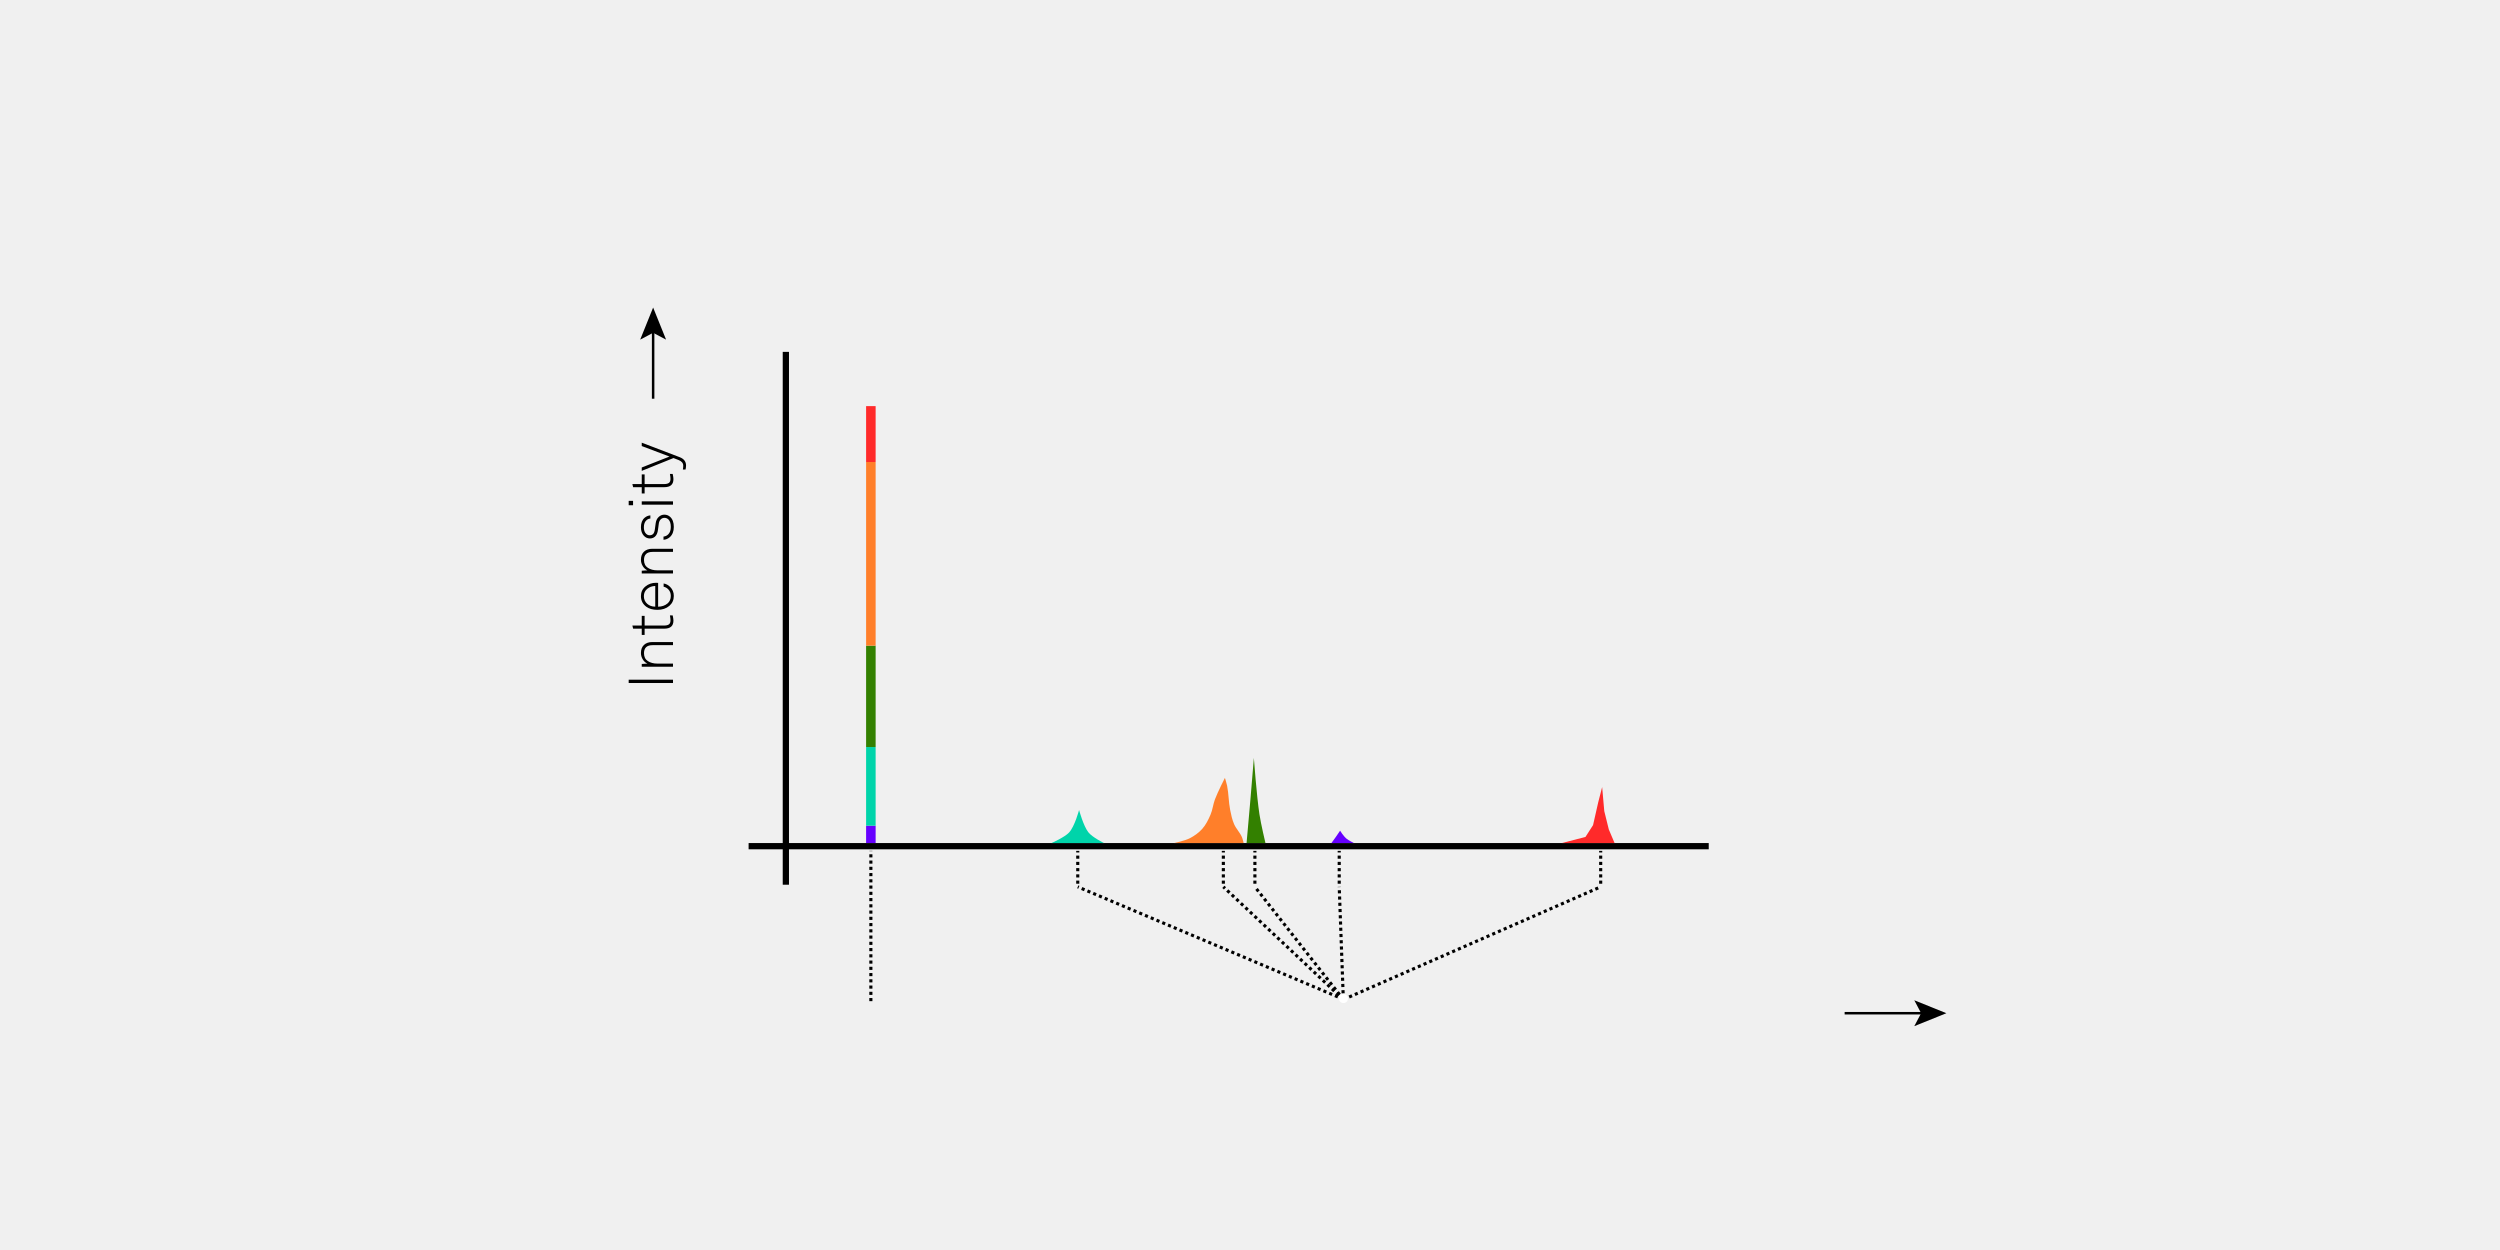
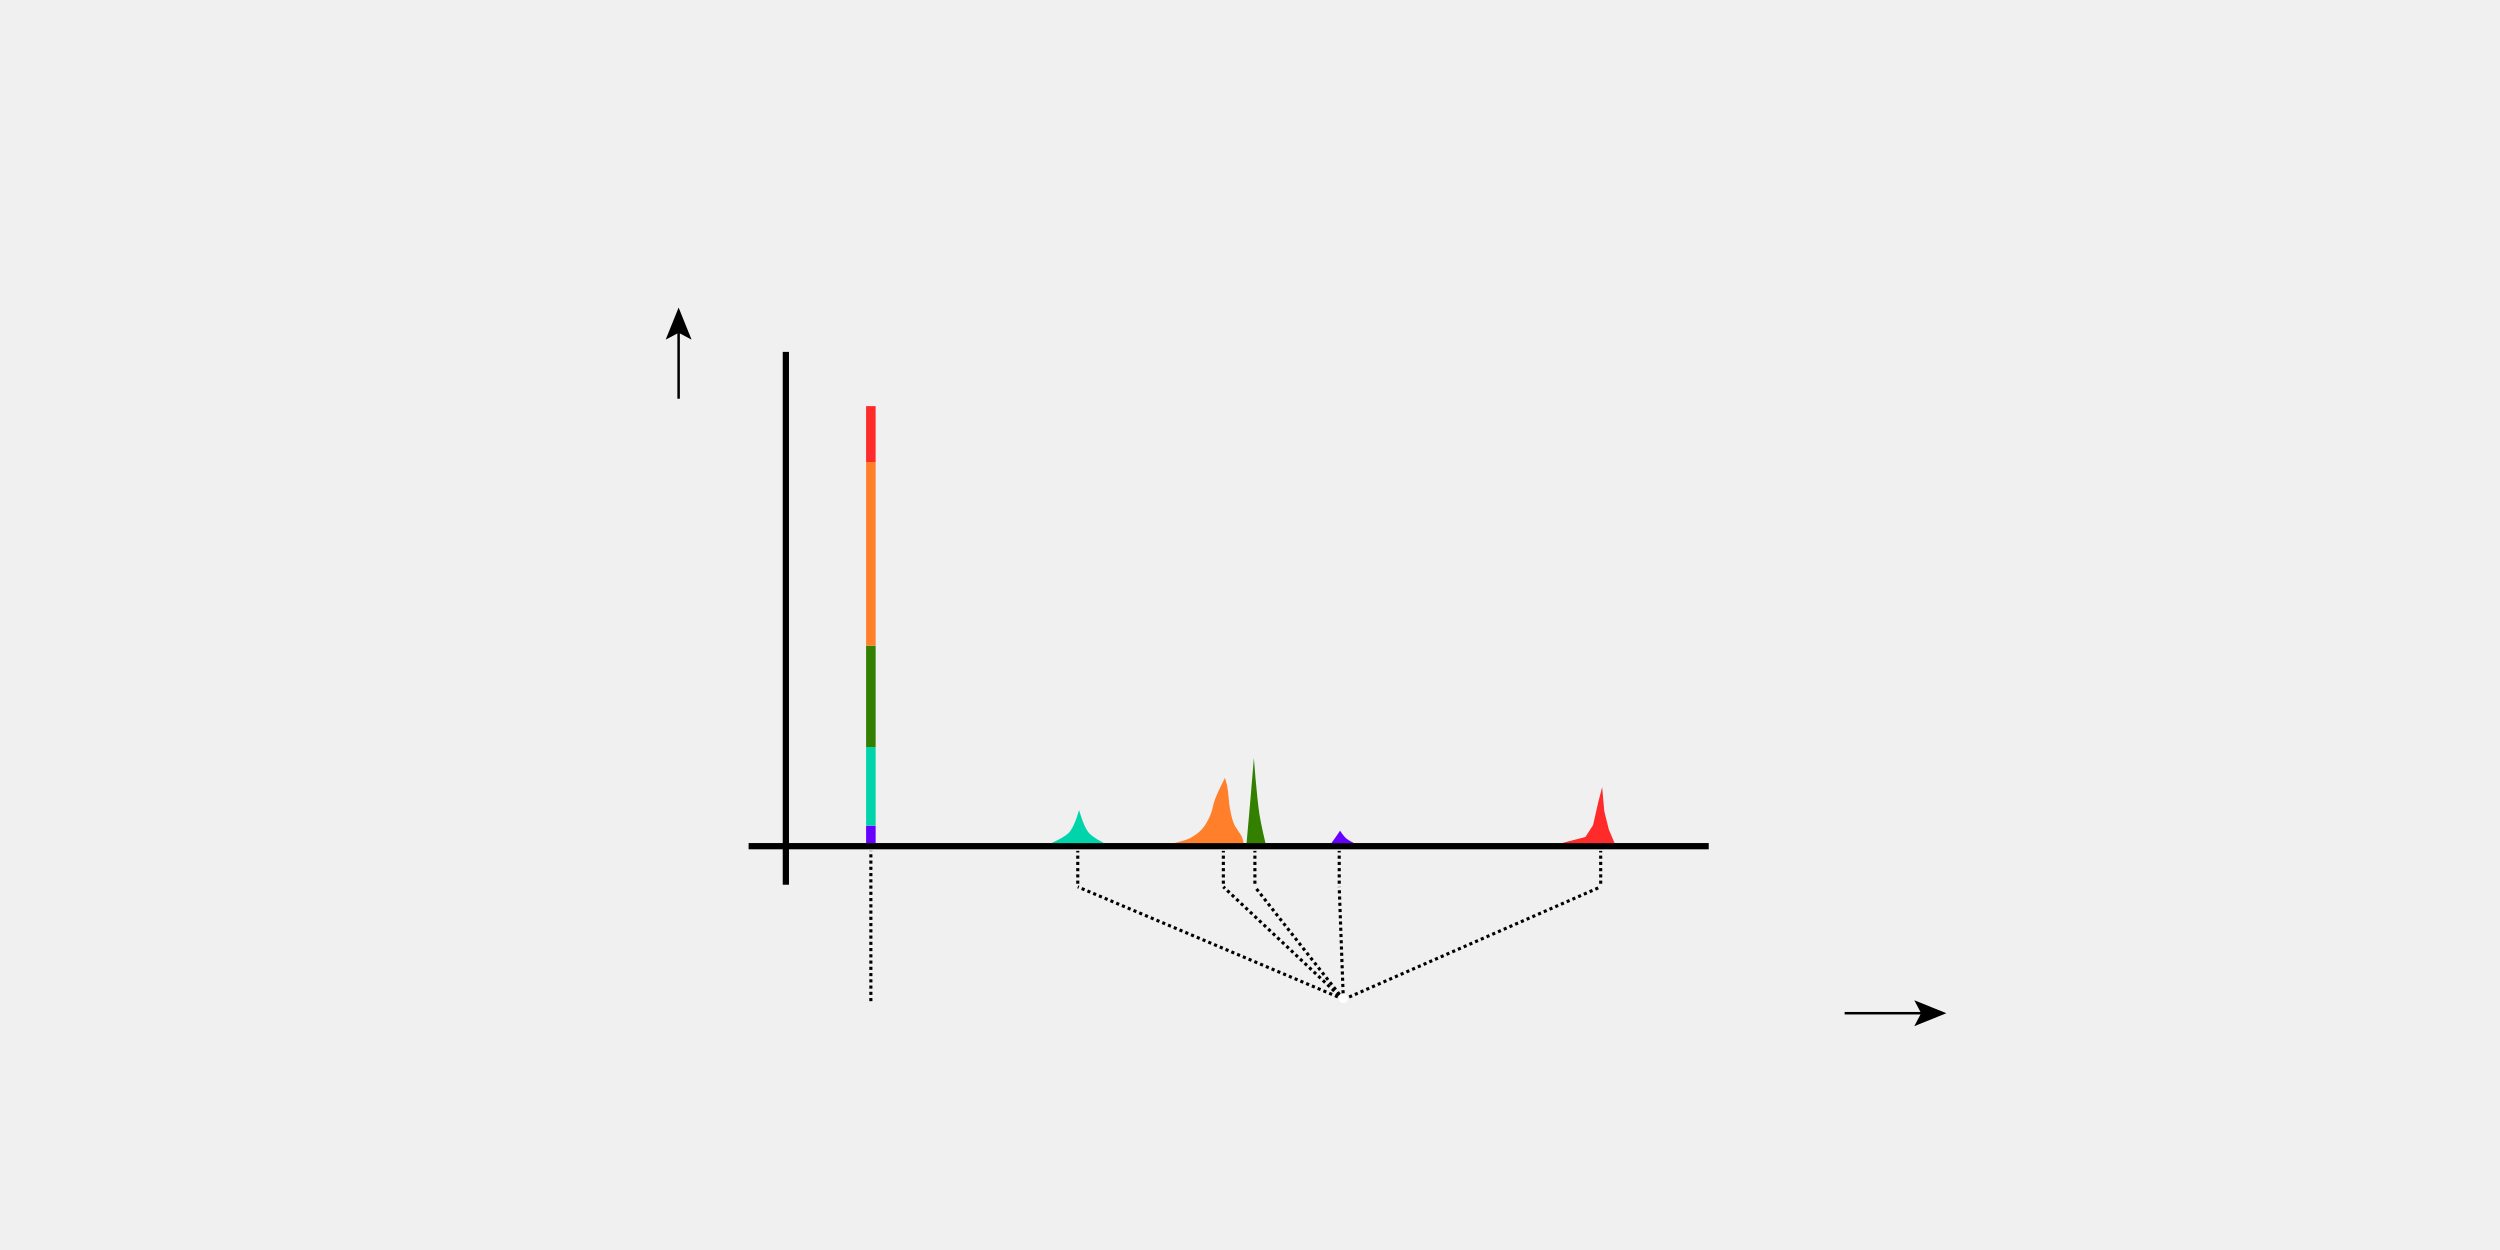
<svg xmlns="http://www.w3.org/2000/svg" width="400" height="200" id="svg2" version="1.1">
  <defs id="defs4" />
  <g id="layer1" transform="translate(0,-852.3622)">
-     <flowRoot xml:space="preserve" id="flowRoot3113" style="font-size:20px;font-style:normal;font-variant:normal;font-weight:200;font-stretch:normal;line-height:125%;letter-spacing:0px;word-spacing:0px;fill:#000000;fill-opacity:1;stroke:none;font-family:Akkurat-Light;-inkscape-font-specification:Akkurat-Light Ultra-Light" transform="translate(32.26117,892.0566)">
-       <flowRegion id="flowRegion3115">
-         <rect id="rect3117" width="59.574" height="34.317" x="238.023" y="116.266" />
-       </flowRegion>
-       <flowPara id="flowPara3119" style="font-size:10px">Time</flowPara>
-     </flowRoot>
-     <flowRoot xml:space="preserve" id="flowRoot3105" style="font-size:20px;font-style:normal;font-variant:normal;font-weight:200;font-stretch:normal;line-height:125%;letter-spacing:0px;word-spacing:0px;fill:#000000;fill-opacity:1;stroke:none;font-family:Akkurat-Light;-inkscape-font-specification:Akkurat-Light Ultra-Light" transform="translate(40.94179,874.3734)">
-       <flowRegion id="flowRegion3107">
-         <rect id="rect3109" width="230.885" height="41.73" x="93.892" y="13.864" />
-       </flowRegion>
-       <flowPara id="flowPara3111" style="font-size:10px">chromatography (idealized)</flowPara>
-     </flowRoot>
    <path style="fill:none;stroke:#000000;stroke-width:1px;stroke-linecap:butt;stroke-linejoin:miter;stroke-opacity:1" d="m 119.777,987.751 153.619,0" id="path2985" />
    <path style="fill:none;stroke:#000000;stroke-width:1px;stroke-linecap:butt;stroke-linejoin:miter;stroke-opacity:1" d="m 125.737,141.555 0,-85.255" id="path2987" transform="translate(0,852.3622)" />
-     <g transform="matrix(0,-0.5,0.5,0,60.24782,1007.489)" style="font-size:20px;font-style:normal;font-variant:normal;font-weight:200;font-stretch:normal;line-height:125%;letter-spacing:0px;word-spacing:0px;fill:#000000;fill-opacity:1;stroke:none;font-family:Akkurat-Light;-inkscape-font-specification:Akkurat-Light Ultra-Light" id="flowRoot2999">
-       <path d="m 92.751,94.863 -1.06,0 0,-14.18 1.06,0 0,14.18" style="" id="path3996" />
-       <path d="m 104.802,94.863 -1,0 0,-6.54 c 0,-1.827 -0.86,-2.74 -2.58,-2.74 -1.147,9e-6 -1.987,0.413 -2.52,1.24 -0.533,0.813 -0.8,1.827 -0.8,3.04 l 0,5 -1,0 0,-10 0.88,0 0.12,1.82 c 0.28,-0.627 0.733,-1.127 1.36,-1.5 0.64,-0.387 1.313,-0.58 2.02,-0.58 1.133,10e-6 2,0.327 2.6,0.98 0.613,0.653 0.92,1.547 0.92,2.68 l 0,6.6" style="" id="path3998" />
-       <path d="m 113.322,94.763 c -0.747,0.16 -1.3,0.24 -1.66,0.24 -1.72,0 -2.58,-0.973 -2.58,-2.92 l 0,-6.3 -2,0 0,-0.92 2,0 0,-2.76 1,-0.24 0,3 3.1,0 0,0.92 -3.1,0 0,6.26 c 0,0.653 0.12,1.153 0.36,1.5 0.24,0.347 0.673,0.52 1.3,0.52 0.4,10e-7 0.927,-0.06 1.58,-0.18 l 0,0.88" style="" id="path4000" />
-       <path d="m 123.764,89.443 c -1e-5,0.08 -0.007,0.193 -0.02,0.34 -1e-5,0.133 -1e-5,0.24 0,0.32 l -7.64,0 c 0.027,1.2 0.373,2.2 1.04,3 0.6,0.707 1.407,1.06 2.42,1.06 0.893,1e-6 1.62,-0.293 2.18,-0.88 0.4,-0.427 0.653,-0.9 0.76,-1.42 l 1.04,0 c -0.133,0.8 -0.507,1.5 -1.12,2.1 -0.773,0.773 -1.727,1.16 -2.86,1.16 -1.293,0 -2.353,-0.473 -3.18,-1.42 -0.853,-1 -1.28,-2.267 -1.28,-3.8 -1e-5,-1.48 0.327,-2.667 0.98,-3.56 0.853,-1.16 1.987,-1.74 3.4,-1.74 1.293,10e-6 2.327,0.48 3.1,1.44 0.787,0.947 1.18,2.08 1.18,3.4 m -1.02,-0.26 c -0.027,-1 -0.333,-1.853 -0.92,-2.56 -0.587,-0.72 -1.367,-1.08 -2.34,-1.08 -1,9e-6 -1.813,0.353 -2.44,1.06 -0.613,0.693 -0.92,1.553 -0.92,2.58 l 6.62,0" style="" id="path4002" />
-       <path d="m 134.646,94.863 -1,0 0,-6.54 c 0,-1.827 -0.86,-2.74 -2.58,-2.74 -1.147,9e-6 -1.987,0.413 -2.52,1.24 -0.533,0.813 -0.8,1.827 -0.8,3.04 l 0,5 -1,0 0,-10 0.88,0 0.12,1.82 c 0.28,-0.627 0.733,-1.127 1.36,-1.5 0.64,-0.387 1.313,-0.58 2.02,-0.58 1.133,10e-6 2,0.327 2.6,0.98 0.613,0.653 0.92,1.547 0.92,2.68 l 0,6.6" style="" id="path4004" />
-       <path d="m 145.565,92.083 c -1e-5,0.707 -0.227,1.32 -0.68,1.84 -0.72,0.8 -1.8,1.2 -3.24,1.2 -1.427,0 -2.52,-0.427 -3.28,-1.28 -0.52,-0.6 -0.8,-1.273 -0.84,-2.02 l 1.02,0 c 0.053,0.587 0.3,1.1 0.74,1.54 0.547,0.533 1.333,0.8 2.36,0.8 1.08,1e-6 1.867,-0.247 2.36,-0.74 0.36,-0.36 0.54,-0.787 0.54,-1.28 -1e-5,-0.467 -0.16,-0.867 -0.48,-1.2 -0.32,-0.333 -0.773,-0.54 -1.36,-0.62 l -1.94,-0.26 c -1.04,-0.12 -1.793,-0.453 -2.26,-1 -0.373,-0.44 -0.56,-0.967 -0.56,-1.58 0,-0.76 0.287,-1.407 0.86,-1.94 0.68,-0.627 1.593,-0.94 2.74,-0.94 1.347,10e-6 2.353,0.393 3.02,1.18 0.48,0.573 0.733,1.187 0.76,1.84 l -1,0 c -0.053,-0.48 -0.22,-0.88 -0.5,-1.2 -0.493,-0.587 -1.253,-0.88 -2.28,-0.88 -0.773,9e-6 -1.373,0.153 -1.8,0.46 -0.52,0.373 -0.78,0.833 -0.78,1.38 0,0.453 0.14,0.827 0.42,1.12 0.293,0.28 0.8,0.467 1.52,0.56 l 1.9,0.26 c 0.893,0.12 1.573,0.447 2.04,0.98 0.48,0.52 0.72,1.113 0.72,1.78" style="" id="path4006" />
-       <path d="m 149.98,82.083 -1.4,0 0,-1.4 1.4,0 0,1.4 m -0.16,12.78 -1.06,0 0,-10 1.06,0 0,10" style="" id="path4008" />
-       <path d="m 158.595,94.763 c -0.747,0.16 -1.3,0.24 -1.66,0.24 -1.72,0 -2.58,-0.973 -2.58,-2.92 l 0,-6.3 -2,0 0,-0.92 2,0 0,-2.76 1,-0.24 0,3 3.1,0 0,0.92 -3.1,0 0,6.26 c 0,0.653 0.12,1.153 0.36,1.5 0.24,0.347 0.673,0.52 1.3,0.52 0.4,10e-7 0.927,-0.06 1.58,-0.18 l 0,0.88" style="" id="path4010" />
-       <path d="m 168.598,84.863 -4.64,12.14 c -0.52,1.36 -1.42,2.04 -2.7,2.04 -0.24,-4e-6 -0.467,-0.02 -0.68,-0.06 -0.2,-0.027 -0.347,-0.053 -0.44,-0.08 l -0.14,-0.04 0,-0.84 c 0.467,0.08 0.873,0.12 1.22,0.12 0.827,-3e-6 1.433,-0.493 1.82,-1.48 l 0.64,-1.64 -4.1,-10.16 1.08,0 3.5,8.88 3.36,-8.88 1.08,0" style="" id="path4012" />
-     </g>
    <g id="g3987" transform="translate(0.2745367,-1.921757)">
      <path id="path3923-2" d="m 311.146,1016.398 -5.134,-2.072 1.094,2.072 -1.094,2.072 5.134,-2.072 z" style="fill:#000000;stroke:none" />
      <path id="path2987-8-9" d="m 294.868,1016.398 13.177,0" style="fill:none;stroke:#000000;stroke-width:0.4;stroke-linecap:butt;stroke-linejoin:miter;stroke-miterlimit:4;stroke-opacity:1;stroke-dasharray:none" />
    </g>
-     <g id="g3991" transform="translate(-0.1941268,5.14436)">
+     <g id="g3991" transform="translate(3.883838,5.14436)">
      <path id="path3923" d="m 104.695,896.425 -2.072,5.134 2.072,-1.094 2.072,1.094 -2.072,-5.134 z" style="fill:#000000;stroke:none" />
      <path id="path2987-8-8" d="m 104.695,911.013 0,-10.706" style="fill:none;stroke:#000000;stroke-width:0.4;stroke-linecap:butt;stroke-linejoin:miter;stroke-miterlimit:4;stroke-opacity:1;stroke-dasharray:none" />
    </g>
    <path style="fill:none;stroke:#000000;stroke-width:0.5;stroke-linecap:butt;stroke-linejoin:miter;stroke-miterlimit:4;stroke-opacity:1;stroke-dasharray:0.5, 0.5;stroke-dashoffset:0" d="m 139.338,1012.547 0,-24.046" id="path2987-8-2-3" />
    <path style="fill:none;stroke:#000000;stroke-width:0.5;stroke-linecap:butt;stroke-linejoin:miter;stroke-miterlimit:4;stroke-opacity:1;stroke-dasharray:0.5, 0.5;stroke-dashoffset:0" d="m 214.275,993.758 0,-5.257" id="path2987-8-2-3-3" />
    <flowRoot xml:space="preserve" id="flowRoot3097" style="fill:black;stroke:none;stroke-opacity:1;stroke-width:1px;stroke-linejoin:miter;stroke-linecap:butt;fill-opacity:1;font-family:Akkurat-Light;font-style:normal;font-weight:200;font-size:10px;line-height:125%;letter-spacing:0px;word-spacing:0px;-inkscape-font-specification:Akkurat-Light Ultra-Light;font-stretch:normal;font-variant:normal">
      <flowRegion id="flowRegion3099">
        <rect id="rect3101" width="218.531" height="22.237" x="89.224" y="24.846" style="font-size:10px" />
      </flowRegion>
      <flowPara id="flowPara3103" />
    </flowRoot>
    <g id="g3930" transform="matrix(1,0,0,1.442579,9.900466,-436.9363)">
      <rect y="985.324" x="128.676" height="1.927" width="1.524" id="rect3121" style="color:#000000;fill:#6600ff;fill-opacity:1;fill-rule:nonzero;stroke:none;stroke-width:0;marker:none;visibility:visible;display:inline;overflow:visible;enable-background:accumulate" />
      <rect y="976.602" x="128.676" height="8.722" width="1.524" id="rect3121-8" style="color:#000000;fill:#00d4aa;fill-opacity:1;fill-rule:nonzero;stroke:none;stroke-width:0;marker:none;visibility:visible;display:inline;overflow:visible;enable-background:accumulate" />
      <rect y="965.357" x="128.676" height="11.245" width="1.524" id="rect3121-9" style="color:#000000;fill:#338000;fill-opacity:1;fill-rule:nonzero;stroke:none;stroke-width:0;marker:none;visibility:visible;display:inline;overflow:visible;enable-background:accumulate" />
      <rect y="944.988" x="128.676" height="20.369" width="1.524" id="rect3121-83" style="color:#000000;fill:#ff7f2a;fill-opacity:1;fill-rule:nonzero;stroke:none;stroke-width:0;marker:none;visibility:visible;display:inline;overflow:visible;enable-background:accumulate" />
      <rect y="938.79" x="128.676" height="6.198" width="1.524" id="rect3121-4" style="color:#000000;fill:#ff2a2a;fill-opacity:1;fill-rule:nonzero;stroke:none;stroke-width:0;marker:none;visibility:visible;display:inline;overflow:visible;enable-background:accumulate" />
    </g>
    <flowRoot xml:space="preserve" id="flowRoot3937" style="font-size:20px;font-style:normal;font-variant:normal;font-weight:200;font-stretch:normal;text-align:center;line-height:125%;letter-spacing:0px;word-spacing:0px;text-anchor:middle;fill:#000000;fill-opacity:1;stroke:none;font-family:Akkurat-Light;-inkscape-font-specification:Akkurat-Light Ultra-Light" transform="translate(14.33119,871.1477)">
      <flowRegion id="flowRegion3939">
        <rect id="rect3941" width="50.515" height="20.316" x="99.657" y="143.72" style="text-align:center;text-anchor:middle" />
      </flowRegion>
      <flowPara id="flowPara3943" style="font-size:6px;text-align:center;text-anchor:middle">complex mixture introduced at t=0</flowPara>
    </flowRoot>
    <path style="fill:none;stroke:#000000;stroke-width:0.5;stroke-linecap:butt;stroke-linejoin:miter;stroke-miterlimit:4;stroke-opacity:1;stroke-dasharray:0.5, 0.5;stroke-dashoffset:0" d="m 172.441,993.758 0,-5.257" id="path2987-8-2-3-3-3" />
    <path style="fill:none;stroke:#000000;stroke-width:0.5;stroke-linecap:butt;stroke-linejoin:miter;stroke-miterlimit:4;stroke-opacity:1;stroke-dasharray:0.5, 0.5;stroke-dashoffset:0" d="m 195.736,993.758 0,-5.257" id="path2987-8-2-3-3-4" />
    <path style="fill:none;stroke:#000000;stroke-width:0.5;stroke-linecap:butt;stroke-linejoin:miter;stroke-miterlimit:4;stroke-opacity:1;stroke-dasharray:0.5, 0.5;stroke-dashoffset:0" d="m 200.783,993.758 0,-5.257" id="path2987-8-2-3-3-2" />
    <path style="fill:none;stroke:#000000;stroke-width:0.5;stroke-linecap:butt;stroke-linejoin:miter;stroke-miterlimit:4;stroke-opacity:1;stroke-dasharray:0.5, 0.5;stroke-dashoffset:0" d="m 256.11,993.758 0,-5.257" id="path2987-8-2-3-3-1" />
    <path style="fill:#00d4aa;stroke:none" d="m 168.238,987.251 c 0,0 2.087,-0.919 2.802,-1.675 0.919,-0.972 1.611,-3.618 1.611,-3.618 0,0 0.681,2.526 1.471,3.551 0.64,0.831 2.522,1.742 2.522,1.742 z" id="path4024" />
    <path style="fill:#ff7f2a;stroke:none" d="m 187.841,987.251 c 0,0 1.729,-0.365 2.507,-0.76 0.752,-0.382 1.461,-0.89 2.019,-1.519 0.584,-0.658 0.978,-1.472 1.323,-2.279 0.329,-0.772 0.403,-1.631 0.696,-2.417 0.444,-1.188 1.601,-3.453 1.601,-3.453 0,0 0.263,0.821 0.348,1.243 0.257,1.274 0.233,2.593 0.487,3.867 0.154,0.772 0.315,1.555 0.627,2.279 0.319,0.741 0.93,1.333 1.253,2.072 0.135,0.307 0.279,0.967 0.279,0.967 z" id="path4026" />
    <path style="fill:#338000;stroke:none" d="m 199.451,987.251 c 0,0 0.419,-4.669 0.618,-6.98 0.19,-2.21 0.549,-6.634 0.549,-6.634 0,0 0.442,6.046 0.892,9.01 0.24,1.581 0.961,4.604 0.961,4.604 z" id="path4028" />
    <path style="fill:#6600ff;fill-opacity:1;stroke:none" d="m 213.023,987.251 c 0,0 0.5,-0.679 0.737,-1.015 0.227,-0.321 0.655,-0.965 0.655,-0.965 0,0 0.528,0.879 1.065,1.311 0.287,0.23 1.147,0.67 1.147,0.67 z" id="path4028-8" />
    <path style="fill:#ff2a2a;stroke:none" d="m 249.89,987.251 3.785,-0.98 1.213,-1.89 0.825,-3.641 0.631,-2.45 0.34,3.851 0.728,2.94 0.922,2.17 z" id="path4048" />
    <flowRoot xml:space="preserve" id="flowRoot3116" style="font-size:20px;font-style:normal;font-variant:normal;font-weight:200;font-stretch:normal;line-height:125%;letter-spacing:0px;word-spacing:0px;fill:#000000;fill-opacity:1;stroke:none;font-family:Akkurat-Light;-inkscape-font-specification:Akkurat-Light Ultra-Light" transform="translate(-0.8527234,864.9602)">
      <flowRegion id="flowRegion3118">
        <rect id="rect3120" width="80.714" height="16.609" x="175.292" y="149.897" />
      </flowRegion>
-       <flowPara id="flowPara3122" style="font-size:6px;text-align:center;text-anchor:middle">groups of similar molecules released at different times</flowPara>
+       <flowPara id="flowPara3122" style="font-size:6px;text-align:center;text-anchor:middle">molecules released at different times</flowPara>
    </flowRoot>
    <path style="fill:none;stroke:#000000;stroke-width:0.5;stroke-linecap:butt;stroke-linejoin:miter;stroke-miterlimit:4;stroke-opacity:1;stroke-dasharray:0.5, 0.5;stroke-dashoffset:0" d="M 214.974,1012.252 172.441,994.258" id="path2987-8-2-3-3-3-2" />
    <path style="fill:none;stroke:#000000;stroke-width:0.5;stroke-linecap:butt;stroke-linejoin:miter;stroke-miterlimit:4;stroke-opacity:1;stroke-dasharray:0.5, 0.5;stroke-dashoffset:0" d="M 214.941,1012.303 195.736,994.258" id="path2987-8-2-3-3-3-23" />
    <path style="fill:none;stroke:#000000;stroke-width:0.5;stroke-linecap:butt;stroke-linejoin:miter;stroke-miterlimit:4;stroke-opacity:1;stroke-dasharray:0.5, 0.5;stroke-dashoffset:0" d="M 214.948,1012.28 200.783,994.258" id="path2987-8-2-3-3-3-5" />
    <path style="fill:none;stroke:#000000;stroke-width:0.5;stroke-linecap:butt;stroke-linejoin:miter;stroke-miterlimit:4;stroke-opacity:1;stroke-dasharray:0.5, 0.5;stroke-dashoffset:0" d="m 214.934,1012.289 -0.659,-18.031" id="path2987-8-2-3-3-3-9" />
    <path style="fill:none;stroke:#000000;stroke-width:0.5;stroke-linecap:butt;stroke-linejoin:miter;stroke-miterlimit:4;stroke-opacity:1;stroke-dasharray:0.5, 0.5;stroke-dashoffset:0" d="m 214.949,1012.284 41.161,-18.026" id="path2987-8-2-3-3-3-1" />
-     <path style="color:#000000;fill:#ffffff;fill-opacity:1;fill-rule:nonzero;stroke:none;stroke-width:0;marker:none;visibility:visible;display:inline;overflow:visible;enable-background:accumulate" id="path3170-8" d="m 216.039,161.284 a 0.206,0.206 0 1 1 -0.413,0 0.206,0.206 0 1 1 0.413,0 z" transform="matrix(3.531612,0,0,3.531612,-547.2864,442.5291)" />
+     <path style="color:#000000;fill:#ffffff;fill-opacity:1;fill-rule:nonzero;stroke:none;stroke-width:0;marker:none;visibility:visible;display:inline;overflow:visible;enable-background:accumulate" id="path3170-8" d="m 216.039,161.284 c 0,0.114 -0.092,0.206 -0.206,0.206 -0.114,0 -0.206,-0.092 -0.206,-0.206 0,-0.114 0.092,-0.206 0.206,-0.206 0.114,0 0.206,0.092 0.206,0.206 z" transform="matrix(3.531612,0,0,3.531612,-547.2864,442.5291)" />
+     <flowRoot xml:space="preserve" id="flowRoot3222" style="fill:black;stroke:none;stroke-opacity:1;stroke-width:1px;stroke-linejoin:miter;stroke-linecap:butt;fill-opacity:1;font-family:Akkurat-Light;font-style:normal;font-weight:200;font-size:8px;line-height:125%;letter-spacing:0px;word-spacing:0px;-inkscape-font-specification:Akkurat-Light Ultra-Light;font-stretch:normal;font-variant:normal">
+       <flowRegion id="flowRegion3224">
+         <rect id="rect3226" width="213.405" height="111.528" x="133.244" y="15.55" style="font-size:8px" />
+       </flowRegion>
+       <flowPara id="flowPara3228" />
+     </flowRoot>
+     <flowRoot xml:space="preserve" id="flowRoot3230" style="font-size:8px;font-style:normal;font-variant:normal;font-weight:200;font-stretch:normal;line-height:125%;letter-spacing:0px;word-spacing:0px;fill:#000000;fill-opacity:1;stroke:none;font-family:Akkurat-Light;-inkscape-font-specification:Akkurat-Light Ultra-Light" transform="translate(142.8185,825.9572)">
+       <flowRegion id="flowRegion3232">
+         <rect id="rect3234" width="114.209" height="49.33" x="4.29" y="71.85" style="font-size:8px" />
+       </flowRegion>
+       <flowPara id="flowPara3236">chromatography (idealized)</flowPara>
+     </flowRoot>
+     <flowRoot transform="matrix(0,-1,1,0,19.58599,1031.146)" style="font-size:20px;font-style:normal;font-variant:normal;font-weight:200;font-stretch:normal;line-height:125%;letter-spacing:0px;word-spacing:0px;fill:#000000;fill-opacity:1;stroke:none;font-family:Akkurat-Light;-inkscape-font-specification:Akkurat-Light Ultra-Light" id="flowRoot3997" xml:space="preserve">
+       <flowRegion id="flowRegion3999">
+         <rect y="83.871" x="43.377" height="10.158" width="74.399" id="rect4001" />
+       </flowRegion>
+       <flowPara style="font-size:8px;text-align:center;text-anchor:middle" id="flowPara4003">relative intensity</flowPara>
+     </flowRoot>
+     <flowRoot xml:space="preserve" id="flowRoot3265" style="font-size:20px;font-style:normal;font-variant:normal;font-weight:200;font-stretch:normal;line-height:125%;letter-spacing:0px;word-spacing:0px;fill:#000000;fill-opacity:1;stroke:none;font-family:Akkurat-Light;-inkscape-font-specification:Akkurat-Light Ultra-Light" transform="translate(43.43163,933.965)">
+       <flowRegion id="flowRegion3267">
+         <rect id="rect3269" width="25.469" height="10.724" x="230.295" y="76.139" />
+       </flowRegion>
+       <flowPara id="flowPara3271" style="font-size:8px">time</flowPara>
+     </flowRoot>
  </g>
</svg>
